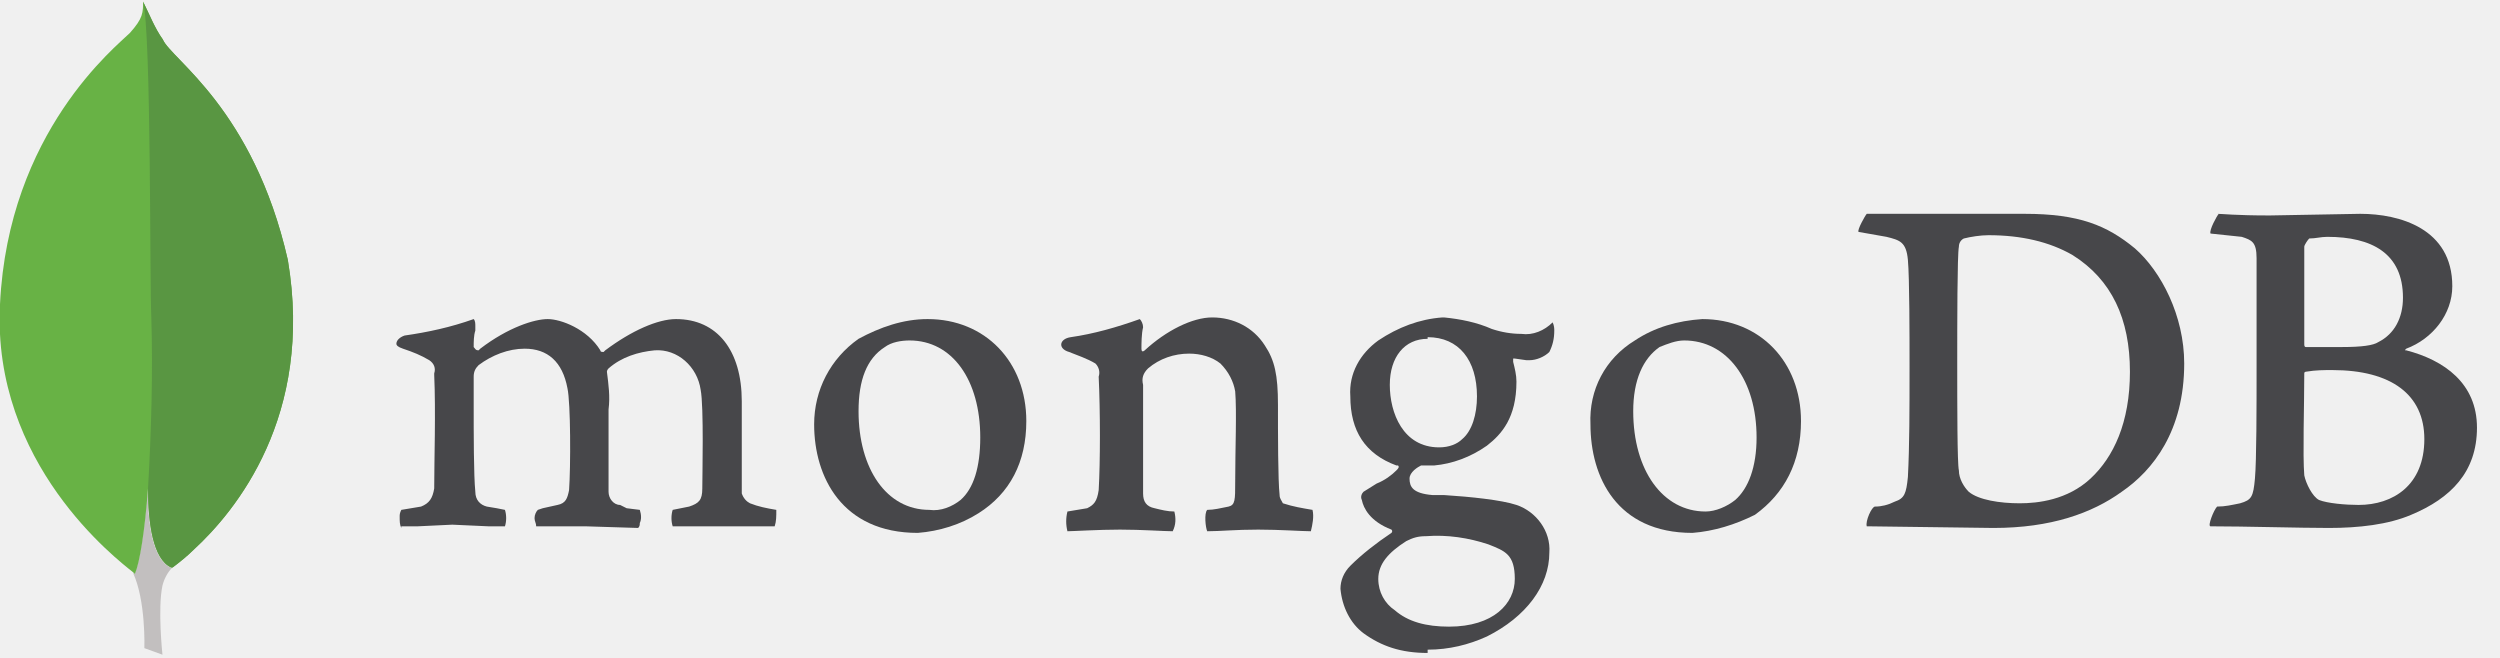
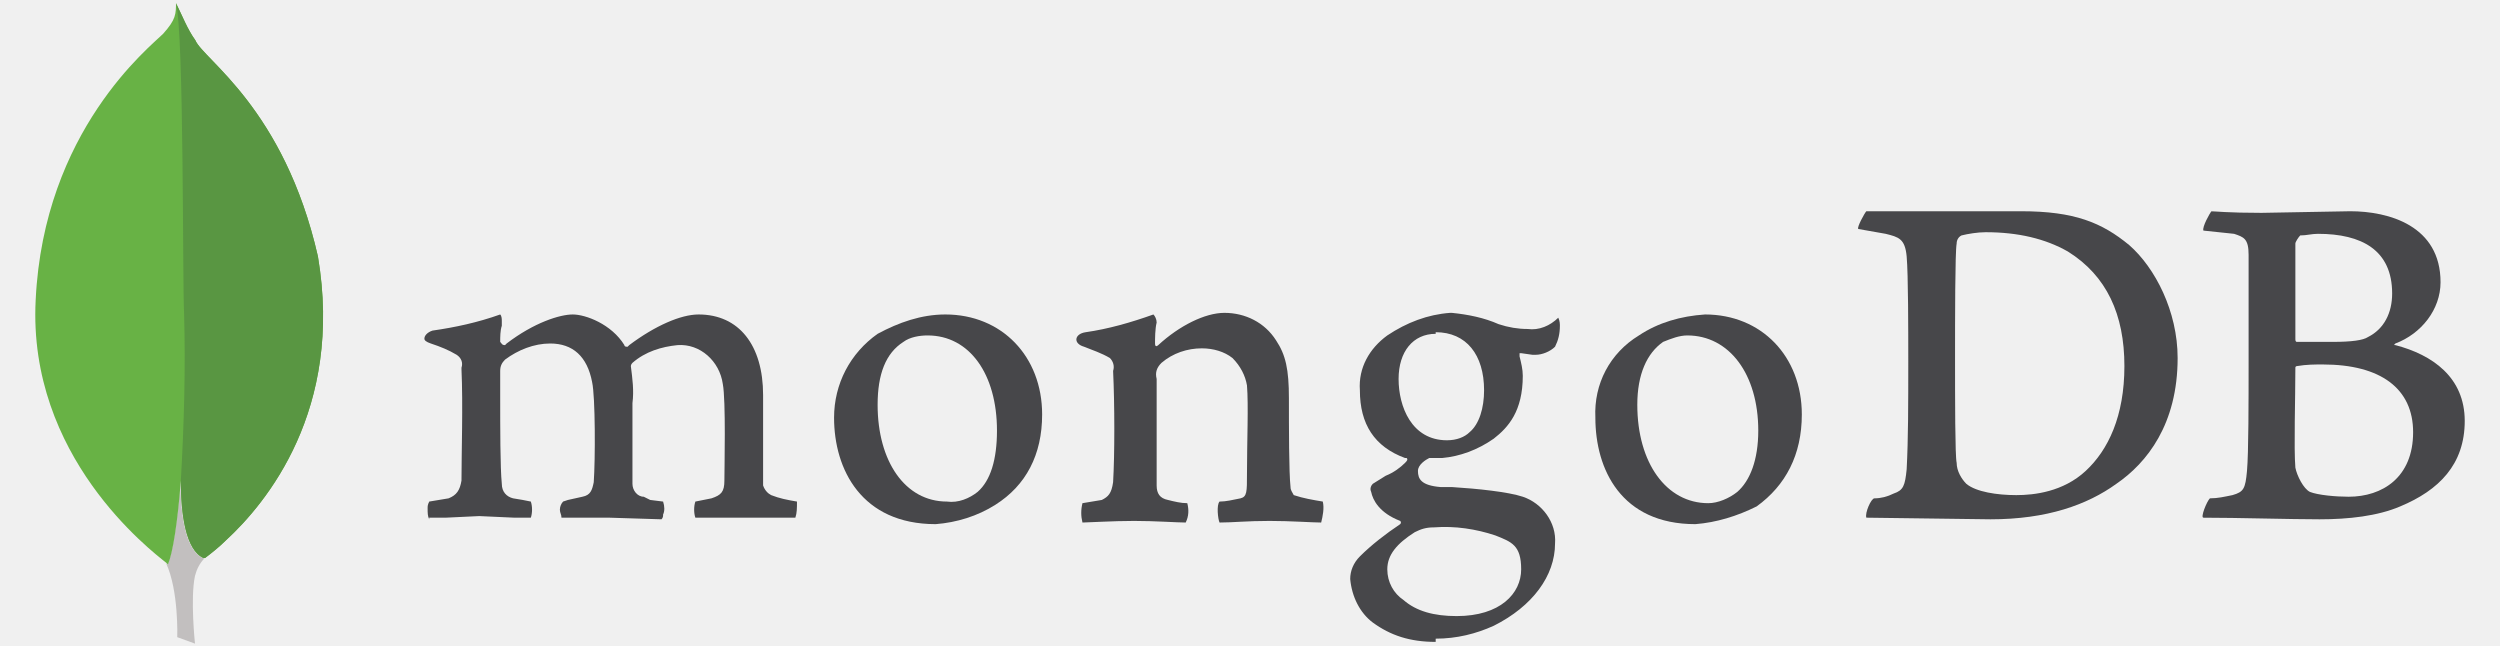
- <svg class="h-30 m-r-30" viewBox="0 0 152 40">
-   <g fill="none" strokeWidth="1" fillRule="evenodd">
-     <g transform="translate(-40 -4540)translate(39 4529)translate(1 11)">
-       <g transform="translate(7.77767 29.407)">
-         <mask fill="white">
-           <polygon points="0.3 0.3 2.7 0.3 2.7 10.4 0.3 10.4" />
+ <svg xmlns="http://www.w3.org/2000/svg" width="155" height="40" viewBox="0 0 41.01 10.583" version="1.1" id="svg8">
+   <defs id="defs2" />
+   <g id="layer1" transform="translate(0,-286.4167)">
+     <g style="fill:none" id="g1063" transform="matrix(0.2645833,0,0,0.2645833,0.5852056,286.4422)">
+       <g transform="translate(7.77767,29.407)" id="g1043">
+         <mask fill="white" id="mask1039">
+           <polygon points="0.3,10.4 0.3,0.3 2.7,0.3 2.7,10.4 " id="polygon1037" />
        </mask>
-         <path d="M1.2 0.3C1 2.9 0.7 4.8 0.4 5.5L0.3 5.4C1.1 7.1 1 10 1 10L2.1 10.4C2.1 10.4 1.8 7.6 2.1 6.2 2.2 5.8 2.4 5.4 2.7 5.1L2.6 5.1C1.5 4.6 1.2 2.4 1.2 0.3L1.2 0.3Z" mask="url(#mask-2)" fill="#C2BFBF" />
+         <path style="fill:#c2bfbf" d="M 1.2,0.3 C 1,2.9 0.7,4.8 0.4,5.5 L 0.3,5.4 C 1.1,7.1 1,10 1,10 l 1.1,0.4 c 0,0 -0.3,-2.8 0,-4.2 C 2.2,5.8 2.4,5.4 2.7,5.1 H 2.6 C 1.5,4.6 1.2,2.4 1.2,0.3 Z" mask="url(#mask-2)" id="path1041" />
      </g>
-       <path d="M17.5 15.8C15.4 6.6 10.4 3.6 9.9 2.4 9.4 1.7 9.1 0.9 8.7 0.1L8.7 0C8.7 0.8 8.7 1.1 7.9 2 7.1 2.8 0.5 8 0 18.5 -0.5 28.2 7.1 34 8.1 34.8L8.2 34.9C8.5 34.2 8.8 32.3 9 29.7 9 31.8 9.3 34 10.4 34.5L10.5 34.5C10.9 34.2 11.4 33.8 11.8 33.4L11.8 33.4C14.3 31.1 19.1 25.3 17.5 15.8" fill="#68B245" />
-       <path d="M17.5 15.8C15.4 6.6 10.4 3.6 9.9 2.4 9.4 1.7 9.1 0.9 8.7 0.1 9.2 2 9.1 17.4 9.2 19.3 9.3 22.7 9.2 26.2 9 29.7 9 31.8 9.3 34 10.4 34.5L10.5 34.5C10.9 34.2 11.4 33.8 11.8 33.4L11.8 33.4C14.3 31.1 19.1 25.3 17.5 15.8" fill="#599642" />
-       <path d="M119.7 29.9C120.3 30.4 121.6 30.6 122.8 30.6 123.9 30.6 125.7 30.4 127.1 29.1 128.5 27.8 129.5 25.7 129.5 22.6 129.5 19.4 128.4 17 126 15.5 124.6 14.7 122.9 14.3 120.9 14.3 120.4 14.3 119.8 14.4 119.4 14.5 119.2 14.6 119.1 14.8 119.1 15 119 15.5 119 19.7 119 22.1 119 24.6 119 28.2 119.1 28.6 119.1 29.1 119.4 29.6 119.7 29.9M113.5 13L117 13C118.7 13 119.9 13 123.1 13 126.4 13 128.1 13.7 129.8 15.1 131.4 16.5 132.8 19.2 132.8 22.1 132.8 26.2 130.9 28.6 129 29.9 127.2 31.2 124.7 32.1 121.2 32.1L113.6 32 113.5 32C113.4 31.7 113.8 30.8 114 30.8 114.4 30.8 114.8 30.7 115.2 30.5 115.8 30.3 115.9 30 116 29 116.1 27.1 116.1 24.9 116.1 22.3 116.1 20.5 116.1 16.9 116 15.8 115.9 14.7 115.5 14.6 114.7 14.4L113 14.1C112.9 14 113.4 13.1 113.5 13" fill="#47474A" />
-       <path d="M140.4 14.5C140.3 14.6 140.1 14.9 140.1 15 140.1 16.1 140.1 19 140.1 20.9 140.1 21 140.1 21.1 140.2 21.1L142.4 21.1C143.6 21.1 144.3 21 144.6 20.8 145.6 20.3 146.1 19.3 146.1 18.1 146.1 15.4 144.2 14.4 141.5 14.4 141.1 14.4 140.8 14.5 140.4 14.5M147.4 26.7C147.4 24 145.4 22.5 141.8 22.5 141.3 22.5 140.8 22.5 140.2 22.6 140.2 22.6 140.1 22.6 140.1 22.7 140.1 24.6 140 27.7 140.1 28.9 140.2 29.4 140.6 30.2 141 30.4 141.5 30.6 142.6 30.7 143.4 30.7 145.5 30.7 147.4 29.5 147.4 26.7M134.8 13C135.1 13 135.9 13.1 138 13.1L143.5 13C145.9 13 149.1 13.9 149.1 17.4 149.1 19.1 147.9 20.6 146.3 21.2 146.2 21.3 146.2 21.3 146.3 21.3 148.6 21.9 150.6 23.3 150.6 26 150.6 28.7 149 30.3 146.6 31.3 145.2 31.9 143.4 32.1 141.6 32.1 139.8 32.1 136.5 32 134.4 32 134.2 32 134.6 31 134.8 30.8 135.3 30.8 135.7 30.7 136.2 30.6 136.9 30.4 137 30.2 137.1 29.1 137.2 28 137.2 24.7 137.2 22.3 137.2 19 137.2 16.8 137.2 15.7 137.2 14.7 136.9 14.6 136.3 14.4L134.4 14.2C134.3 14 134.8 13.1 134.9 13" fill="#47474A" />
-       <path d="M24.4 32.1C24.3 31.9 24.3 31.7 24.3 31.4 24.3 31.3 24.3 31.2 24.4 31L25.6 30.8C26.1 30.6 26.3 30.3 26.4 29.7 26.4 28 26.5 25 26.4 22.8L26.4 22.7C26.5 22.4 26.4 22.1 26.1 21.9 25.6 21.6 25.1 21.4 24.5 21.2 24.2 21.1 24.1 21 24.1 20.9 24.1 20.7 24.3 20.5 24.6 20.4 26 20.2 27.4 19.9 28.8 19.4 28.9 19.5 28.9 19.7 28.9 19.8L28.9 20.1C28.8 20.4 28.8 20.8 28.8 21.1 28.9 21.2 28.9 21.3 29.1 21.3L29.2 21.2C30.9 19.9 32.5 19.4 33.3 19.4 34.1 19.4 35.7 20 36.5 21.3 36.5 21.4 36.6 21.4 36.7 21.4L36.8 21.3C38.4 20.1 40 19.4 41.1 19.4 43.6 19.4 45.1 21.3 45.1 24.4L45.1 27.6 45.1 30C45.2 30.3 45.4 30.5 45.6 30.6 46.1 30.8 46.6 30.9 47.2 31L47.2 31C47.2 31.4 47.2 31.7 47.1 32L46.4 32 44.3 32C42.6 32 41.7 32 40.9 32 40.8 31.7 40.8 31.3 40.9 31L41.9 30.8C42.5 30.6 42.7 30.4 42.7 29.7 42.7 29 42.8 24.7 42.6 23.7 42.4 22.3 41.2 21.2 39.8 21.3 38.8 21.4 37.8 21.7 37 22.4 37 22.4 36.9 22.5 36.9 22.6 37 23.4 37.1 24.1 37 24.9L37 26.6 37 29.9C37 30.3 37.3 30.7 37.7 30.7L38.1 30.9 38.9 31C39 31.3 39 31.6 38.9 31.8 38.9 31.9 38.9 32 38.8 32.1L35.6 32 32.6 32C32.6 31.8 32.5 31.7 32.5 31.5 32.5 31.3 32.6 31.1 32.7 31L33 30.9 33.9 30.7C34.4 30.6 34.5 30.3 34.6 29.8 34.7 28.4 34.7 24.5 34.5 23.6 34.2 22 33.3 21.2 31.9 21.2 30.9 21.2 29.9 21.6 29.1 22.2 28.9 22.4 28.8 22.6 28.8 22.9L28.8 24.5C28.8 26.4 28.8 28.9 28.9 29.9 28.9 30.4 29.2 30.7 29.6 30.8L30.2 30.9 30.7 31C30.8 31.3 30.8 31.7 30.7 32L29.7 32 27.5 31.9 25.4 32 24.4 32" fill="#47474A" />
-       <path d="M55.3 20.7C54.8 20.7 54.2 20.8 53.8 21.1 52.7 21.8 52.2 23.1 52.2 25 52.2 28.5 53.9 31 56.5 31 57.2 31.1 57.9 30.8 58.4 30.4 59.2 29.7 59.6 28.4 59.6 26.6 59.6 23.1 57.9 20.7 55.3 20.7M55.8 32.4C51.2 32.4 49.5 29 49.5 25.8 49.5 23.7 50.5 21.8 52.2 20.6 53.5 19.9 54.9 19.4 56.4 19.4 59.9 19.4 62.4 22 62.4 25.6 62.4 28.1 61.4 30 59.5 31.2 58.4 31.9 57.1 32.3 55.8 32.4" fill="#47474A" />
-       <path d="M102.4 20.7C101.9 20.7 101.4 20.9 100.9 21.1 99.9 21.8 99.3 23.1 99.3 25 99.3 28.6 101.1 31.1 103.7 31.1 104.3 31.1 105 30.8 105.5 30.4 106.3 29.7 106.8 28.4 106.8 26.6 106.8 23.1 105 20.7 102.4 20.7M102.9 32.4C98.3 32.4 96.7 29 96.7 25.8 96.6 23.7 97.6 21.8 99.4 20.7 100.6 19.9 102 19.5 103.5 19.4 107 19.4 109.5 22 109.5 25.6 109.5 28.1 108.5 30 106.7 31.3 105.5 31.9 104.2 32.3 102.9 32.4" fill="#47474A" />
-       <path d="M86.8 20.6C85.4 20.6 84.5 21.7 84.5 23.4 84.5 25.1 85.3 27.2 87.5 27.2 88.1 27.2 88.6 27 88.9 26.7 89.5 26.2 89.8 25.2 89.8 24.1 89.8 21.9 88.7 20.5 86.8 20.5M86.7 32.6C86.2 32.6 85.9 32.7 85.5 32.9 84.4 33.6 83.8 34.3 83.8 35.2 83.8 36 84.2 36.7 84.8 37.1 85.6 37.8 86.7 38.1 88.1 38.1 90.8 38.1 92.1 36.7 92.1 35.2 92.1 33.7 91.5 33.5 90.5 33.1 89.3 32.7 88 32.5 86.7 32.6M86.8 39.7C85.2 39.7 84 39.3 82.9 38.5 82.1 37.9 81.6 36.9 81.5 35.8 81.5 35.3 81.7 34.8 82.1 34.4 82.8 33.7 83.7 33 84.6 32.4 84.6 32.4 84.7 32.3 84.6 32.2 84.6 32.2 84.6 32.2 84.6 32.2 83.3 31.7 82.9 30.9 82.8 30.4L82.8 30.4C82.7 30.2 82.8 30 82.9 29.9L83.7 29.4C84.2 29.2 84.6 28.9 84.9 28.6 85 28.5 85.1 28.4 85 28.3 85 28.3 85 28.3 84.9 28.3 83 27.6 82.1 26.2 82.1 24.1 82 22.7 82.7 21.5 83.8 20.7 85 19.9 86.3 19.4 87.7 19.3L87.8 19.3C88.8 19.4 89.8 19.6 90.7 20 91.3 20.2 91.9 20.3 92.5 20.3 93.2 20.4 93.9 20.1 94.4 19.6 94.5 19.8 94.5 20 94.5 20.1 94.5 20.6 94.4 21 94.2 21.4 93.9 21.7 93.4 21.9 93 21.9L92.8 21.9 92.1 21.8 92 21.8C92 21.9 92 21.9 92 22 92.1 22.4 92.2 22.8 92.2 23.2 92.2 25.4 91.3 26.4 90.4 27.1 89.4 27.8 88.3 28.2 87.2 28.3L86.4 28.3C86.2 28.4 85.7 28.7 85.7 29.1 85.7 29.6 85.9 30 87.1 30.1L87.8 30.1C89.4 30.2 91.3 30.4 92.2 30.7 93.4 31.1 94.3 32.3 94.2 33.6 94.2 35.6 92.8 37.5 90.4 38.7 89.3 39.2 88.1 39.5 86.8 39.5" fill="#47474A" />
-       <path d="M79.8 31C79.2 30.9 78.6 30.8 78 30.6 77.9 30.4 77.8 30.3 77.8 30.1 77.7 29.2 77.7 26.4 77.7 24.6 77.7 22.8 77.5 21.9 76.9 21 76.2 19.9 75 19.3 73.7 19.3 72.5 19.3 70.9 20.1 69.6 21.3 69.6 21.3 69.4 21.5 69.4 21.2 69.4 20.9 69.4 20.3 69.5 19.9 69.5 19.7 69.4 19.5 69.3 19.4 67.9 19.9 66.5 20.3 65.1 20.5 64.4 20.6 64.3 21.2 65 21.4 65.5 21.6 66.1 21.8 66.6 22.1 66.8 22.3 66.9 22.6 66.8 22.9 66.9 25 66.9 28.1 66.8 29.8 66.7 30.5 66.5 30.7 66.1 30.9L66.1 30.9 64.9 31.1C64.8 31.5 64.8 31.9 64.9 32.3 65.2 32.3 66.8 32.2 68.1 32.2 69.4 32.2 70.8 32.3 71.3 32.3 71.5 31.9 71.5 31.5 71.4 31.1 71 31.1 70.6 31 70.2 30.9 69.7 30.8 69.5 30.5 69.5 30 69.5 28.5 69.5 25.5 69.5 23.4 69.4 23 69.5 22.7 69.8 22.4 70.5 21.8 71.4 21.5 72.3 21.5 73 21.5 73.7 21.7 74.2 22.1 74.7 22.6 75 23.2 75.1 23.8 75.2 25 75.1 27.3 75.1 29.3 75.1 30.4 75.1 30.7 74.7 30.8 74.2 30.9 73.8 31 73.4 31 73.2 31.2 73.3 32.1 73.4 32.3 74.2 32.3 75.1 32.2 76.5 32.2 77.8 32.2 79.2 32.3 79.7 32.3 79.8 31.9 79.9 31.4 79.8 31" fill="#47474A" />
+       <path style="fill:#68b245" d="M 17.5,15.8 C 15.4,6.6 10.4,3.6 9.9,2.4 9.4,1.7 9.1,0.9 8.7,0.1 V 0 c 0,0.8 0,1.1 -0.8,2 C 7.1,2.8 0.5,8 0,18.5 -0.5,28.2 7.1,34 8.1,34.8 l 0.1,0.1 c 0.3,-0.7 0.6,-2.6 0.8,-5.2 0,2.1 0.3,4.3 1.4,4.8 h 0.1 c 0.4,-0.3 0.9,-0.7 1.3,-1.1 v 0 c 2.5,-2.3 7.3,-8.1 5.7,-17.6" id="path1045" />
+       <path style="fill:#599642" d="M 17.5,15.8 C 15.4,6.6 10.4,3.6 9.9,2.4 9.4,1.7 9.1,0.9 8.7,0.1 9.2,2 9.1,17.4 9.2,19.3 c 0.1,3.4 0,6.9 -0.2,10.4 0,2.1 0.3,4.3 1.4,4.8 h 0.1 c 0.4,-0.3 0.9,-0.7 1.3,-1.1 v 0 c 2.5,-2.3 7.3,-8.1 5.7,-17.6" id="path1047" />
+       <path style="fill:#47474a" d="m 119.7,29.9 c 0.6,0.5 1.9,0.7 3.1,0.7 1.1,0 2.9,-0.2 4.3,-1.5 1.4,-1.3 2.4,-3.4 2.4,-6.5 0,-3.2 -1.1,-5.6 -3.5,-7.1 -1.4,-0.8 -3.1,-1.2 -5.1,-1.2 -0.5,0 -1.1,0.1 -1.5,0.2 -0.2,0.1 -0.3,0.3 -0.3,0.5 -0.1,0.5 -0.1,4.7 -0.1,7.1 0,2.5 0,6.1 0.1,6.5 0,0.5 0.3,1 0.6,1.3 M 113.5,13 h 3.5 c 1.7,0 2.9,0 6.1,0 3.3,0 5,0.7 6.7,2.1 1.6,1.4 3,4.1 3,7 0,4.1 -1.9,6.5 -3.8,7.8 -1.8,1.3 -4.3,2.2 -7.8,2.2 L 113.6,32 h -0.1 c -0.1,-0.3 0.3,-1.2 0.5,-1.2 0.4,0 0.8,-0.1 1.2,-0.3 0.6,-0.2 0.7,-0.5 0.8,-1.5 0.1,-1.9 0.1,-4.1 0.1,-6.7 0,-1.8 0,-5.4 -0.1,-6.5 -0.1,-1.1 -0.5,-1.2 -1.3,-1.4 L 113,14.1 c -0.1,-0.1 0.4,-1 0.5,-1.1" id="path1049" />
+       <path style="fill:#47474a" d="m 140.4,14.5 c -0.1,0.1 -0.3,0.4 -0.3,0.5 0,1.1 0,4 0,5.9 0,0.1 0,0.2 0.1,0.2 h 2.2 c 1.2,0 1.9,-0.1 2.2,-0.3 1,-0.5 1.5,-1.5 1.5,-2.7 0,-2.7 -1.9,-3.7 -4.6,-3.7 -0.4,0 -0.7,0.1 -1.1,0.1 m 7,12.2 c 0,-2.7 -2,-4.2 -5.6,-4.2 -0.5,0 -1,0 -1.6,0.1 0,0 -0.1,0 -0.1,0.1 0,1.9 -0.1,5 0,6.2 0.1,0.5 0.5,1.3 0.9,1.5 0.5,0.2 1.6,0.3 2.4,0.3 2.1,0 4,-1.2 4,-4 M 134.8,13 c 0.3,0 1.1,0.1 3.2,0.1 l 5.5,-0.1 c 2.4,0 5.6,0.9 5.6,4.4 0,1.7 -1.2,3.2 -2.8,3.8 -0.1,0.1 -0.1,0.1 0,0.1 2.3,0.6 4.3,2 4.3,4.7 0,2.7 -1.6,4.3 -4,5.3 -1.4,0.6 -3.2,0.8 -5,0.8 -1.8,0 -5.1,-0.1 -7.2,-0.1 -0.2,0 0.2,-1 0.4,-1.2 0.5,0 0.9,-0.1 1.4,-0.2 0.7,-0.2 0.8,-0.4 0.9,-1.5 0.1,-1.1 0.1,-4.4 0.1,-6.8 0,-3.3 0,-5.5 0,-6.6 0,-1 -0.3,-1.1 -0.9,-1.3 l -1.9,-0.2 c -0.1,-0.2 0.4,-1.1 0.5,-1.2" id="path1051" />
+       <path style="fill:#47474a" d="m 24.4,32.1 c -0.1,-0.2 -0.1,-0.4 -0.1,-0.7 0,-0.1 0,-0.2 0.1,-0.4 l 1.2,-0.2 c 0.5,-0.2 0.7,-0.5 0.8,-1.1 0,-1.7 0.1,-4.7 0,-6.9 v -0.1 c 0.1,-0.3 0,-0.6 -0.3,-0.8 -0.5,-0.3 -1,-0.5 -1.6,-0.7 -0.3,-0.1 -0.4,-0.2 -0.4,-0.3 0,-0.2 0.2,-0.4 0.5,-0.5 1.4,-0.2 2.8,-0.5 4.2,-1 0.1,0.1 0.1,0.3 0.1,0.4 v 0.3 c -0.1,0.3 -0.1,0.7 -0.1,1 0.1,0.1 0.1,0.2 0.3,0.2 l 0.1,-0.1 c 1.7,-1.3 3.3,-1.8 4.1,-1.8 0.8,0 2.4,0.6 3.2,1.9 0,0.1 0.1,0.1 0.2,0.1 l 0.1,-0.1 c 1.6,-1.2 3.2,-1.9 4.3,-1.9 2.5,0 4,1.9 4,5 v 3.2 2.4 c 0.1,0.3 0.3,0.5 0.5,0.6 0.5,0.2 1,0.3 1.6,0.4 v 0 c 0,0.4 0,0.7 -0.1,1 h -0.7 -2.1 c -1.7,0 -2.6,0 -3.4,0 -0.1,-0.3 -0.1,-0.7 0,-1 l 1,-0.2 c 0.6,-0.2 0.8,-0.4 0.8,-1.1 0,-0.7 0.1,-5 -0.1,-6 -0.2,-1.4 -1.4,-2.5 -2.8,-2.4 -1,0.1 -2,0.4 -2.8,1.1 0,0 -0.1,0.1 -0.1,0.2 0.1,0.8 0.2,1.5 0.1,2.3 v 1.7 3.3 c 0,0.4 0.3,0.8 0.7,0.8 l 0.4,0.2 0.8,0.1 c 0.1,0.3 0.1,0.6 0,0.8 0,0.1 0,0.2 -0.1,0.3 L 35.6,32 h -3 c 0,-0.2 -0.1,-0.3 -0.1,-0.5 0,-0.2 0.1,-0.4 0.2,-0.5 l 0.3,-0.1 0.9,-0.2 c 0.5,-0.1 0.6,-0.4 0.7,-0.9 0.1,-1.4 0.1,-5.3 -0.1,-6.2 -0.3,-1.6 -1.2,-2.4 -2.6,-2.4 -1,0 -2,0.4 -2.8,1 -0.2,0.2 -0.3,0.4 -0.3,0.7 v 1.6 c 0,1.9 0,4.4 0.1,5.4 0,0.5 0.3,0.8 0.7,0.9 l 0.6,0.1 0.5,0.1 c 0.1,0.3 0.1,0.7 0,1 h -1 L 27.5,31.9 25.4,32 h -1" id="path1053" />
+       <path style="fill:#47474a" d="m 55.3,20.7 c -0.5,0 -1.1,0.1 -1.5,0.4 -1.1,0.7 -1.6,2 -1.6,3.9 0,3.5 1.7,6 4.3,6 0.7,0.1 1.4,-0.2 1.9,-0.6 0.8,-0.7 1.2,-2 1.2,-3.8 0,-3.5 -1.7,-5.9 -4.3,-5.9 m 0.5,11.7 c -4.6,0 -6.3,-3.4 -6.3,-6.6 0,-2.1 1,-4 2.7,-5.2 1.3,-0.7 2.7,-1.2 4.2,-1.2 3.5,0 6,2.6 6,6.2 0,2.5 -1,4.4 -2.9,5.6 -1.1,0.7 -2.4,1.1 -3.7,1.2" id="path1055" />
+       <path style="fill:#47474a" d="m 102.4,20.7 c -0.5,0 -1,0.2 -1.5,0.4 -1,0.7 -1.6,2 -1.6,3.9 0,3.6 1.8,6.1 4.4,6.1 0.6,0 1.3,-0.3 1.8,-0.7 0.8,-0.7 1.3,-2 1.3,-3.8 0,-3.5 -1.8,-5.9 -4.4,-5.9 m 0.5,11.7 c -4.6,0 -6.2,-3.4 -6.2,-6.6 -0.1,-2.1 0.9,-4 2.7,-5.1 1.2,-0.8 2.6,-1.2 4.1,-1.3 3.5,0 6,2.6 6,6.2 0,2.5 -1,4.4 -2.8,5.7 -1.2,0.6 -2.5,1 -3.8,1.1" id="path1057" />
+       <path style="fill:#47474a" d="m 86.8,20.6 c -1.4,0 -2.3,1.1 -2.3,2.8 0,1.7 0.8,3.8 3,3.8 0.6,0 1.1,-0.2 1.4,-0.5 0.6,-0.5 0.9,-1.5 0.9,-2.6 0,-2.2 -1.1,-3.6 -3,-3.6 m -0.1,12.1 c -0.5,0 -0.8,0.1 -1.2,0.3 -1.1,0.7 -1.7,1.4 -1.7,2.3 0,0.8 0.4,1.5 1,1.9 0.8,0.7 1.9,1 3.3,1 2.7,0 4,-1.4 4,-2.9 0,-1.5 -0.6,-1.7 -1.6,-2.1 -1.2,-0.4 -2.5,-0.6 -3.8,-0.5 m 0.1,7.1 c -1.6,0 -2.8,-0.4 -3.9,-1.2 -0.8,-0.6 -1.3,-1.6 -1.4,-2.7 0,-0.5 0.2,-1 0.6,-1.4 0.7,-0.7 1.6,-1.4 2.5,-2 0,0 0.1,-0.1 0,-0.2 0,0 0,0 0,0 -1.3,-0.5 -1.7,-1.3 -1.8,-1.8 v 0 c -0.1,-0.2 0,-0.4 0.1,-0.5 l 0.8,-0.5 c 0.5,-0.2 0.9,-0.5 1.2,-0.8 0.1,-0.1 0.2,-0.2 0.1,-0.3 0,0 0,0 -0.1,0 -1.9,-0.7 -2.8,-2.1 -2.8,-4.2 -0.1,-1.4 0.6,-2.6 1.7,-3.4 1.2,-0.8 2.5,-1.3 3.9,-1.4 h 0.1 c 1,0.1 2,0.3 2.9,0.7 0.6,0.2 1.2,0.3 1.8,0.3 0.7,0.1 1.4,-0.2 1.9,-0.7 0.1,0.2 0.1,0.4 0.1,0.5 0,0.5 -0.1,0.9 -0.3,1.3 -0.3,0.3 -0.8,0.5 -1.2,0.5 H 92.8 L 92.1,21.8 H 92 c 0,0.1 0,0.1 0,0.2 0.1,0.4 0.2,0.8 0.2,1.2 0,2.2 -0.9,3.2 -1.8,3.9 -1,0.7 -2.1,1.1 -3.2,1.2 h -0.8 c -0.2,0.1 -0.7,0.4 -0.7,0.8 0,0.5 0.2,0.9 1.4,1 h 0.7 c 1.6,0.1 3.5,0.3 4.4,0.6 1.2,0.4 2.1,1.6 2,2.9 0,2 -1.4,3.9 -3.8,5.1 -1.1,0.5 -2.3,0.8 -3.6,0.8" id="path1059" />
+       <path style="fill:#47474a" d="M 79.8,31 C 79.2,30.9 78.6,30.8 78,30.6 77.9,30.4 77.8,30.3 77.8,30.1 77.7,29.2 77.7,26.4 77.7,24.6 77.7,22.8 77.5,21.9 76.9,21 76.2,19.9 75,19.3 73.7,19.3 c -1.2,0 -2.8,0.8 -4.1,2 0,0 -0.2,0.2 -0.2,-0.1 0,-0.3 0,-0.9 0.1,-1.3 0,-0.2 -0.1,-0.4 -0.2,-0.5 -1.4,0.5 -2.8,0.9 -4.2,1.1 -0.7,0.1 -0.8,0.7 -0.1,0.9 0.5,0.2 1.1,0.4 1.6,0.7 0.2,0.2 0.3,0.5 0.2,0.8 0.1,2.1 0.1,5.2 0,6.9 -0.1,0.7 -0.3,0.9 -0.7,1.1 v 0 l -1.2,0.2 c -0.1,0.4 -0.1,0.8 0,1.2 0.3,0 1.9,-0.1 3.2,-0.1 1.3,0 2.7,0.1 3.2,0.1 0.2,-0.4 0.2,-0.8 0.1,-1.2 -0.4,0 -0.8,-0.1 -1.2,-0.2 -0.5,-0.1 -0.7,-0.4 -0.7,-0.9 0,-1.5 0,-4.5 0,-6.6 -0.1,-0.4 0,-0.7 0.3,-1 0.7,-0.6 1.6,-0.9 2.5,-0.9 0.7,0 1.4,0.2 1.9,0.6 0.5,0.5 0.8,1.1 0.9,1.7 0.1,1.2 0,3.5 0,5.5 0,1.1 0,1.4 -0.4,1.5 -0.5,0.1 -0.9,0.2 -1.3,0.2 -0.2,0.2 -0.1,1.1 0,1.3 0.8,0 1.7,-0.1 3.1,-0.1 1.3,0 2.7,0.1 3.2,0.1 0.1,-0.4 0.2,-0.9 0.1,-1.3" id="path1061" />
    </g>
  </g>
</svg>
